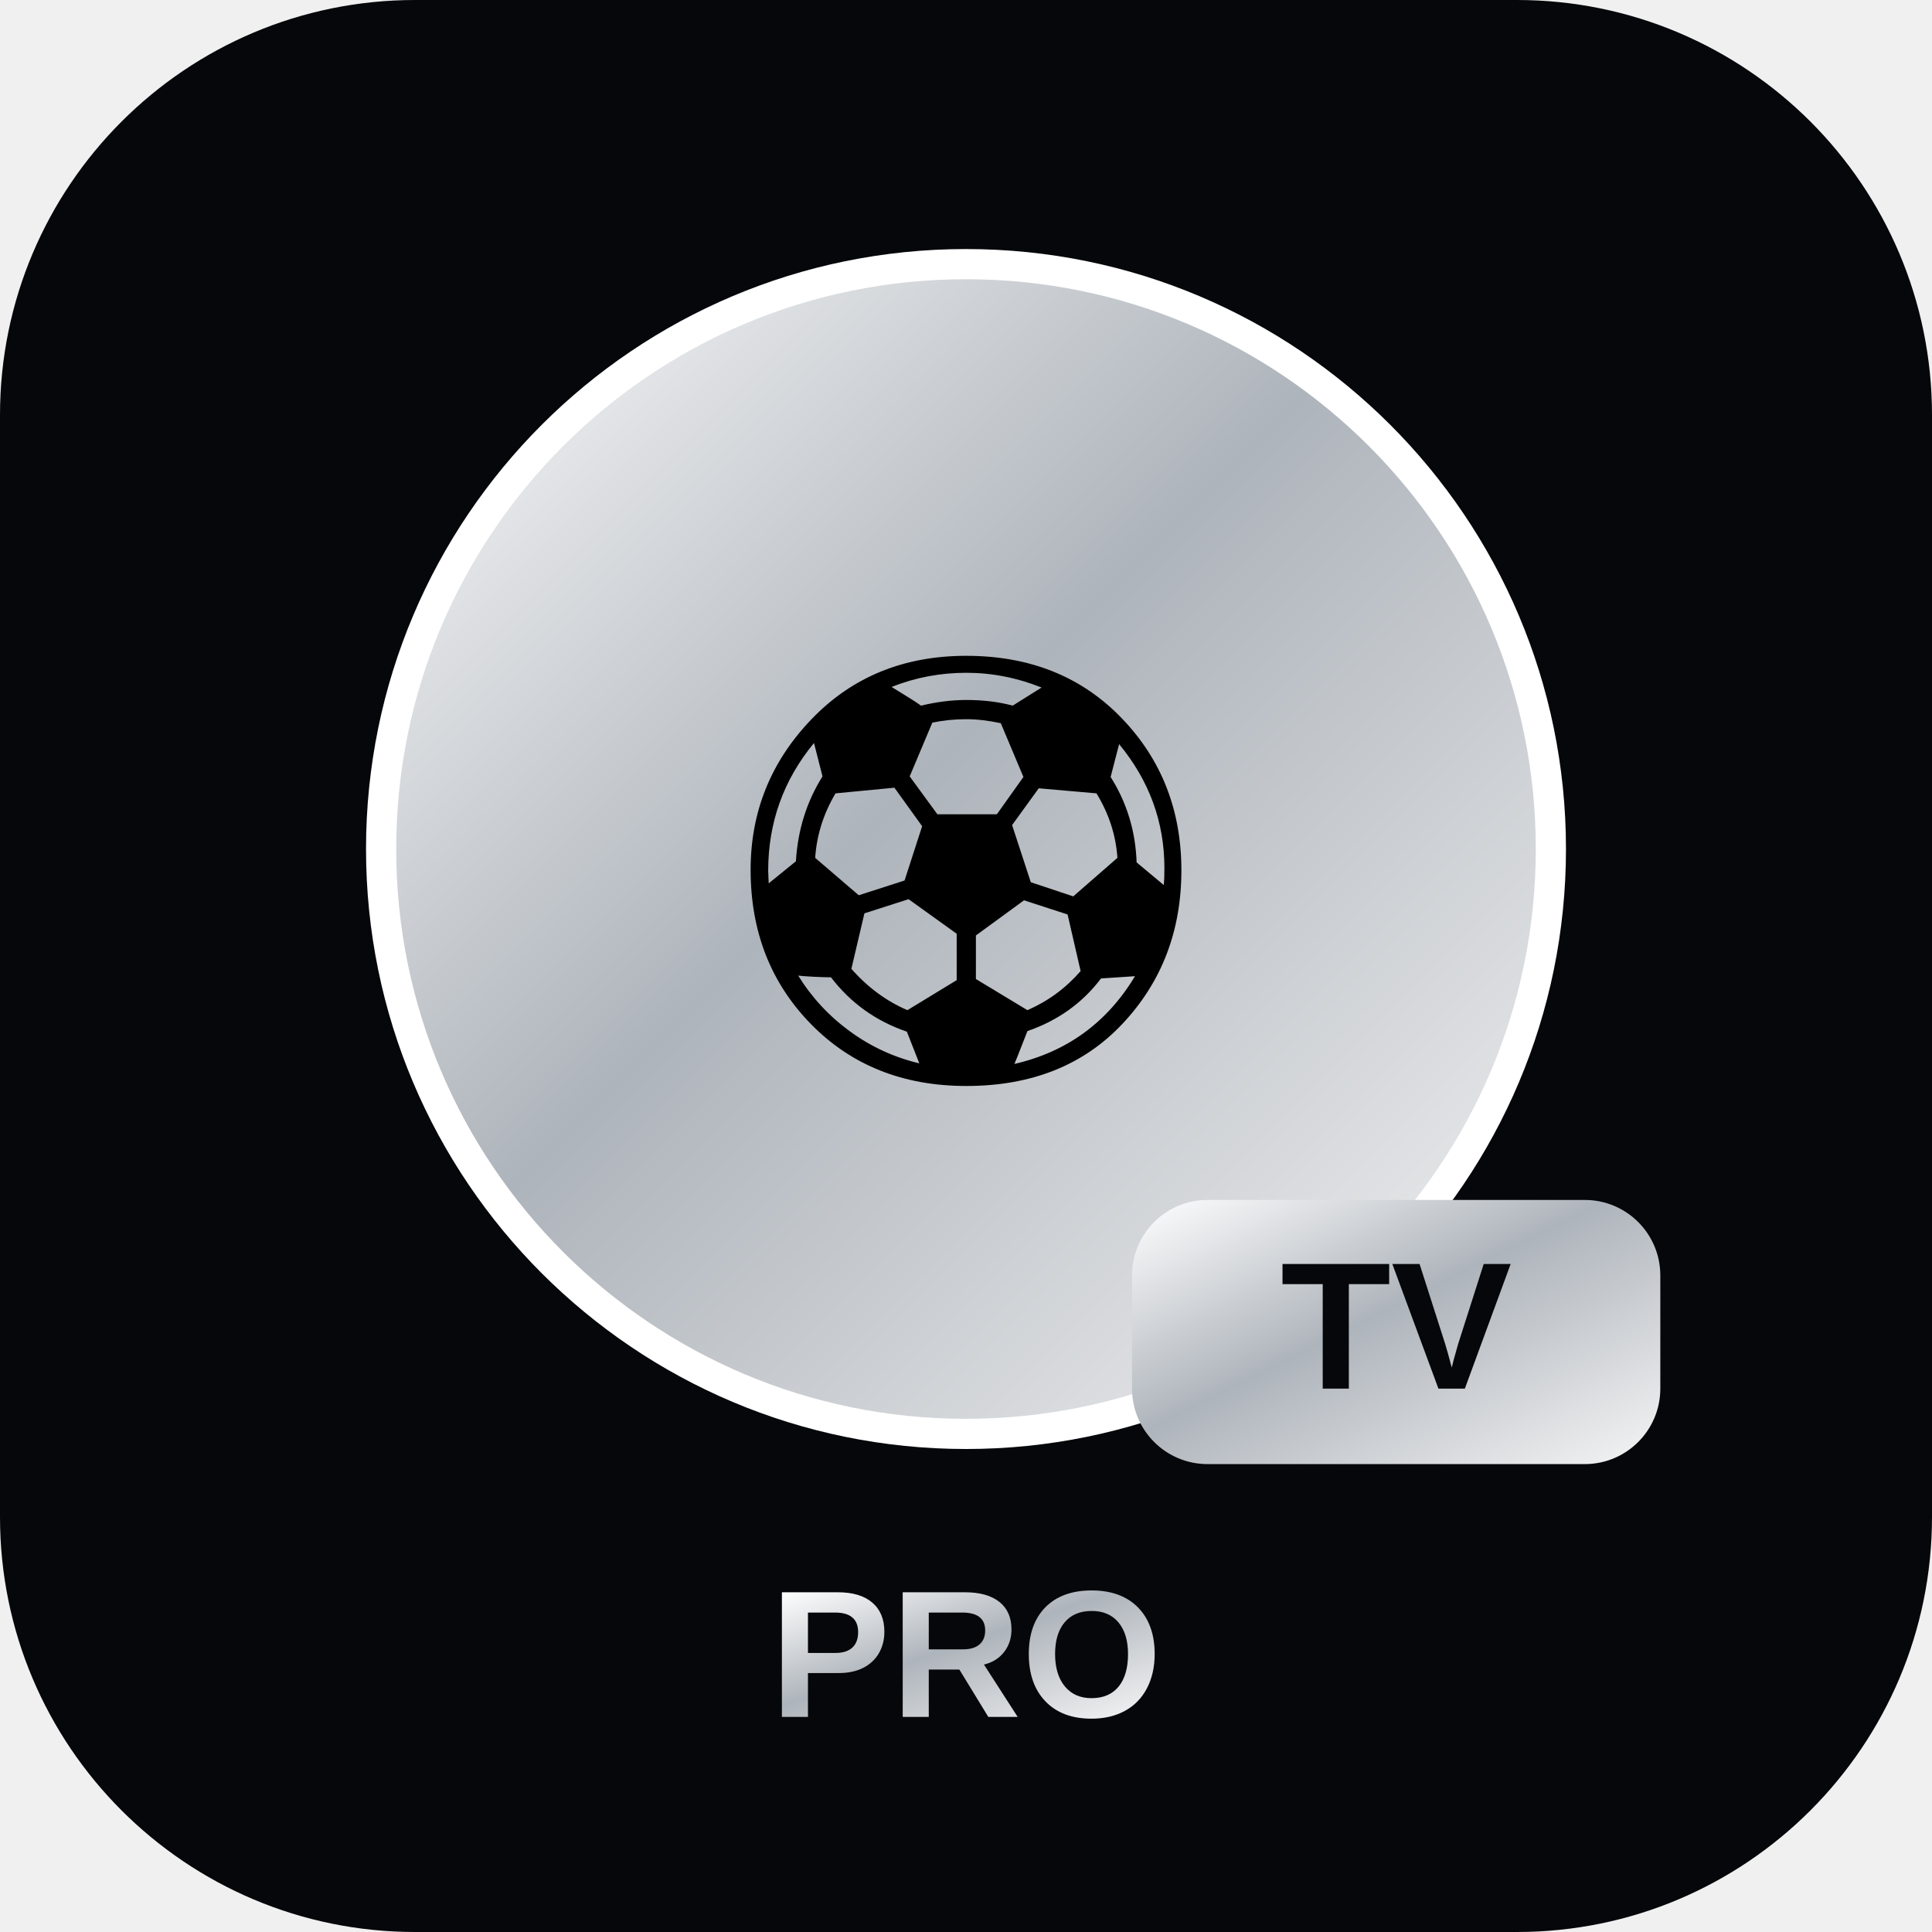
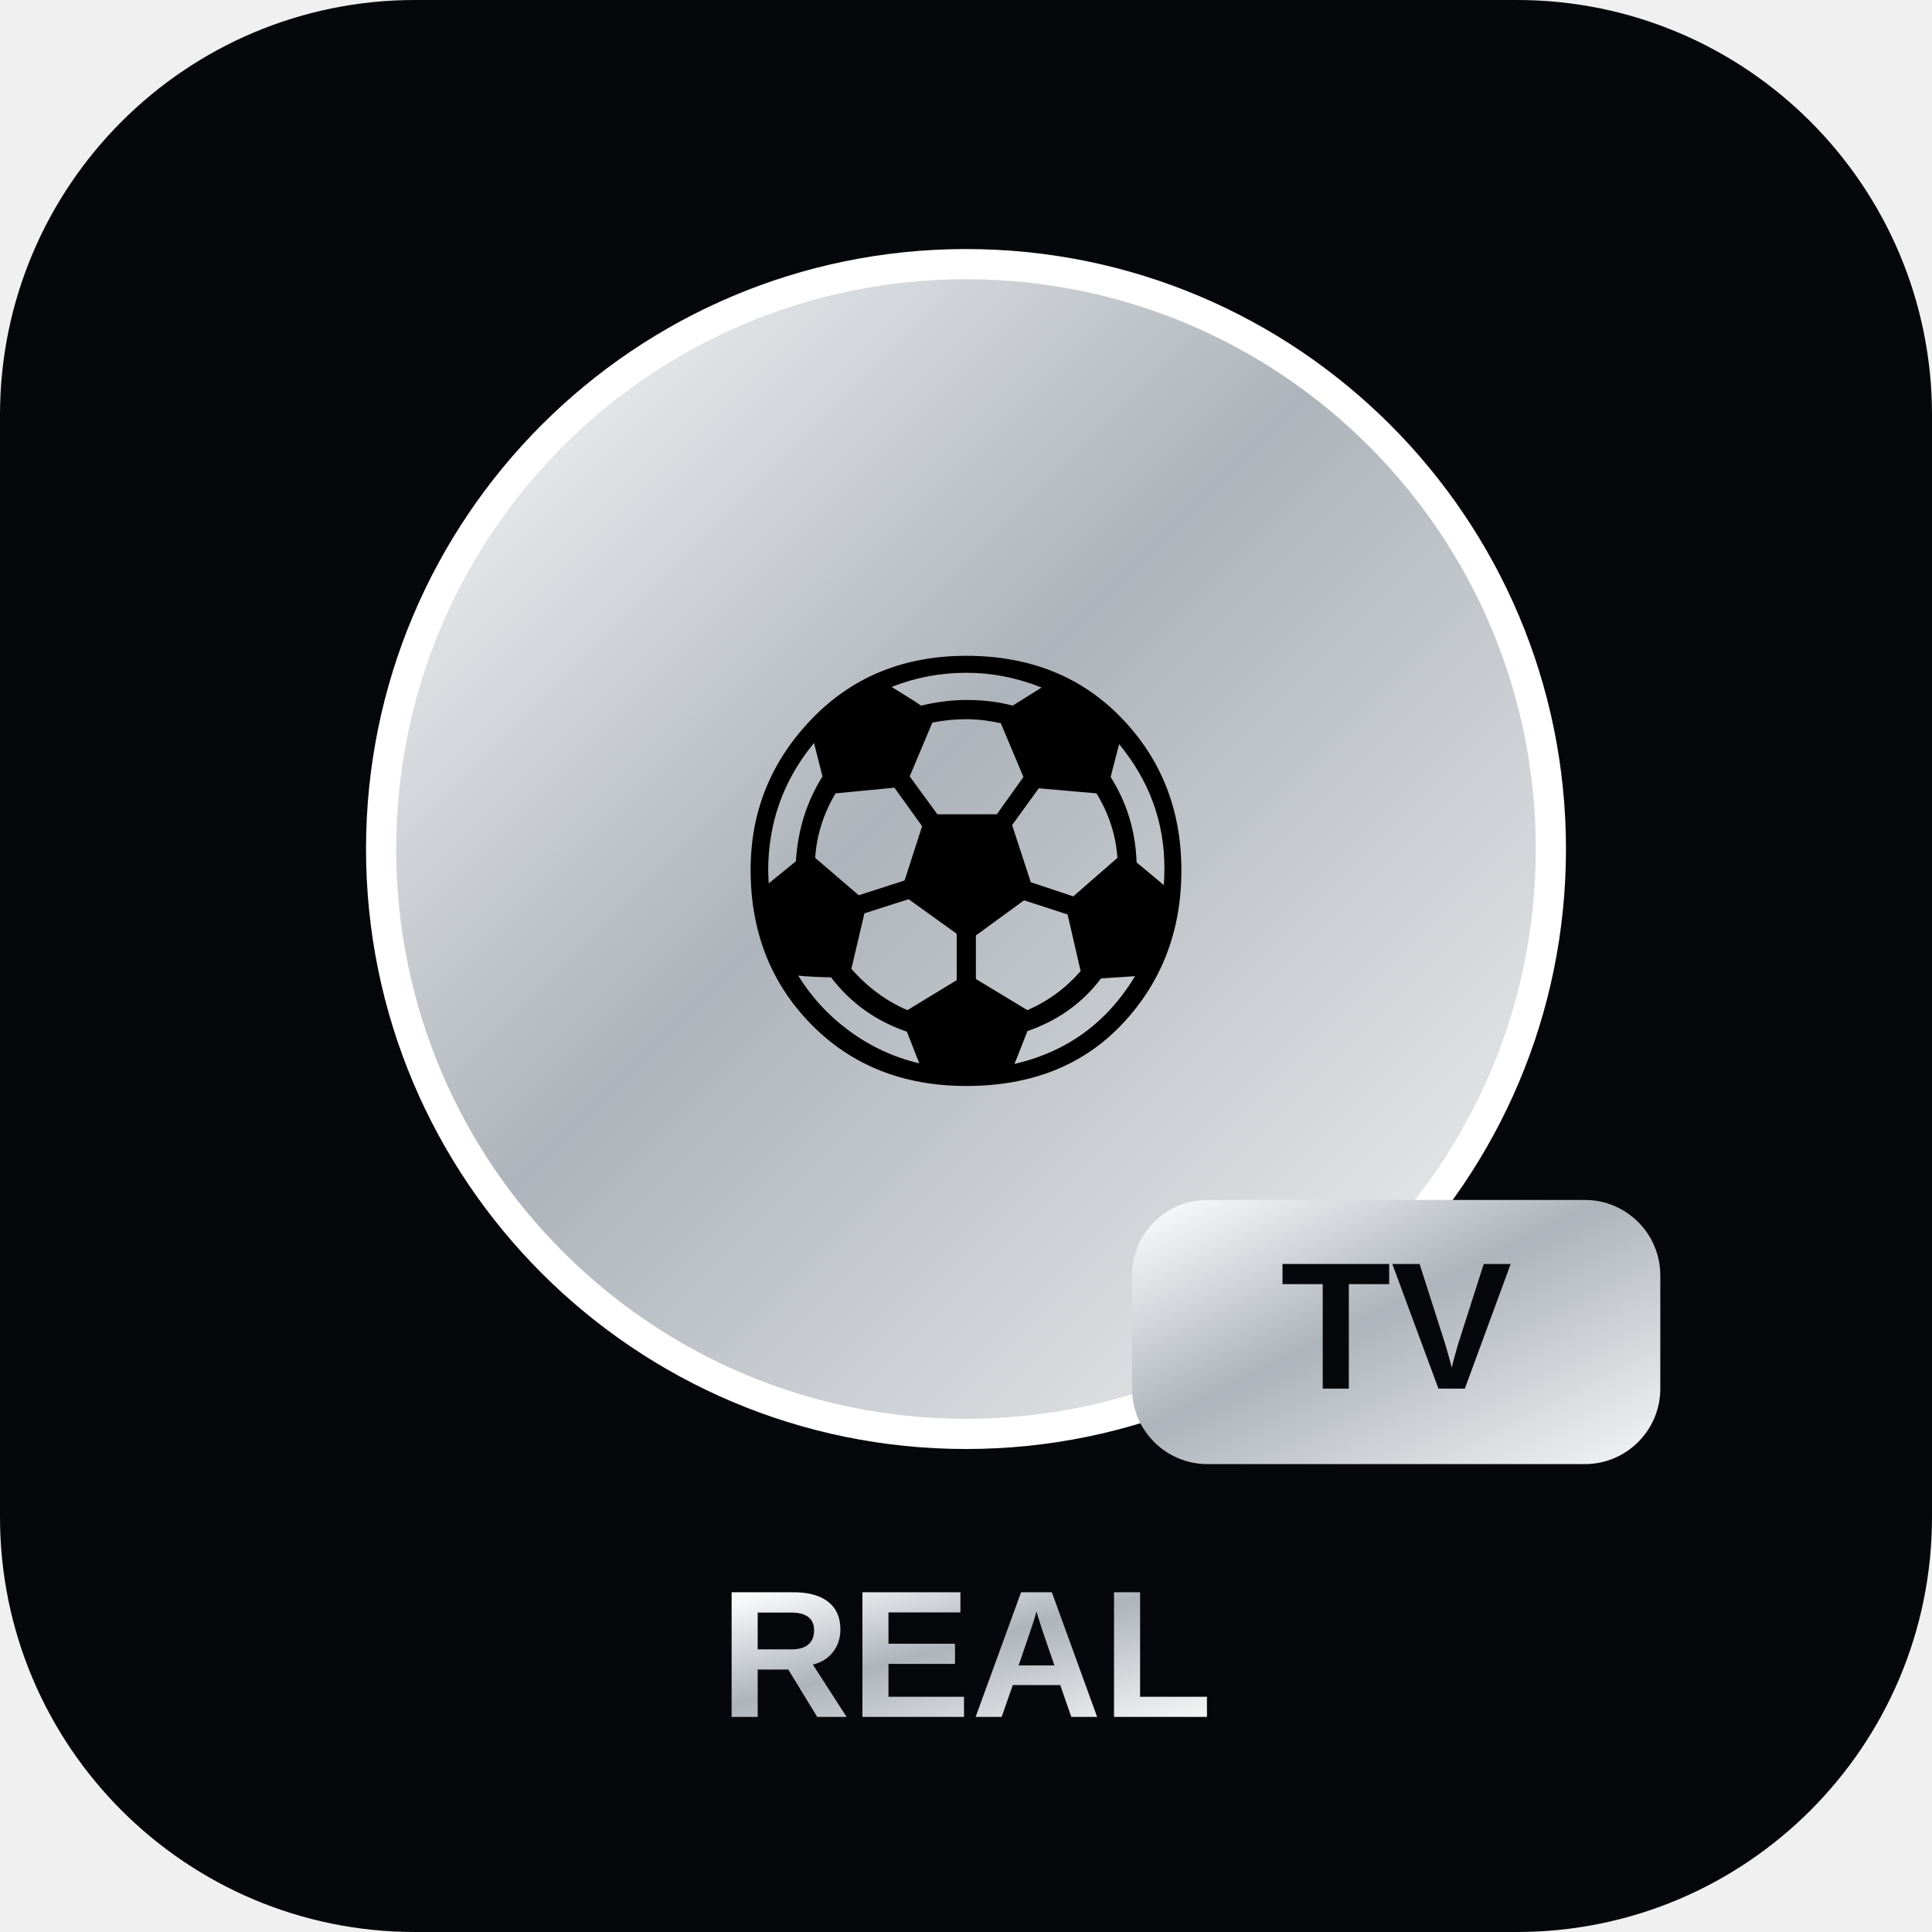
<svg xmlns="http://www.w3.org/2000/svg" viewBox="0 0 512 512">
  <defs>
    <linearGradient id="s" x1="0" x2="1" y1="0" y2="1">
-       <stop offset="0%" stop-color="#fff" />
+       <stop offset="0%" stop-color="#ffffff" />
      <stop offset="45%" stop-color="#aeb4bb" />
      <stop offset="100%" stop-color="#f5f5f5" />
    </linearGradient>
  </defs>
  <rect width="512" height="512" rx="110" fill="#05070a" />
  <circle cx="256" cy="225" r="155" fill="url(#s)" stroke="#fff" stroke-width="8" />
  <text x="256" y="280" text-anchor="middle" font-size="150">⚽</text>
  <rect x="300" y="318" width="140" height="70" rx="20" fill="url(#s)" />
  <text x="370" y="368" text-anchor="middle" font-size="48" font-family="Arial" font-weight="bold" fill="#05070a">TV</text>
-   <text x="256" y="455" text-anchor="middle" font-size="48" font-family="Arial" fill="url(#s)" font-weight="bold">PRO</text>
+   <text x="256" y="455" text-anchor="middle" font-size="48" font-family="Arial" fill="url(#s)" font-weight="bold">REAL</text>
</svg>
